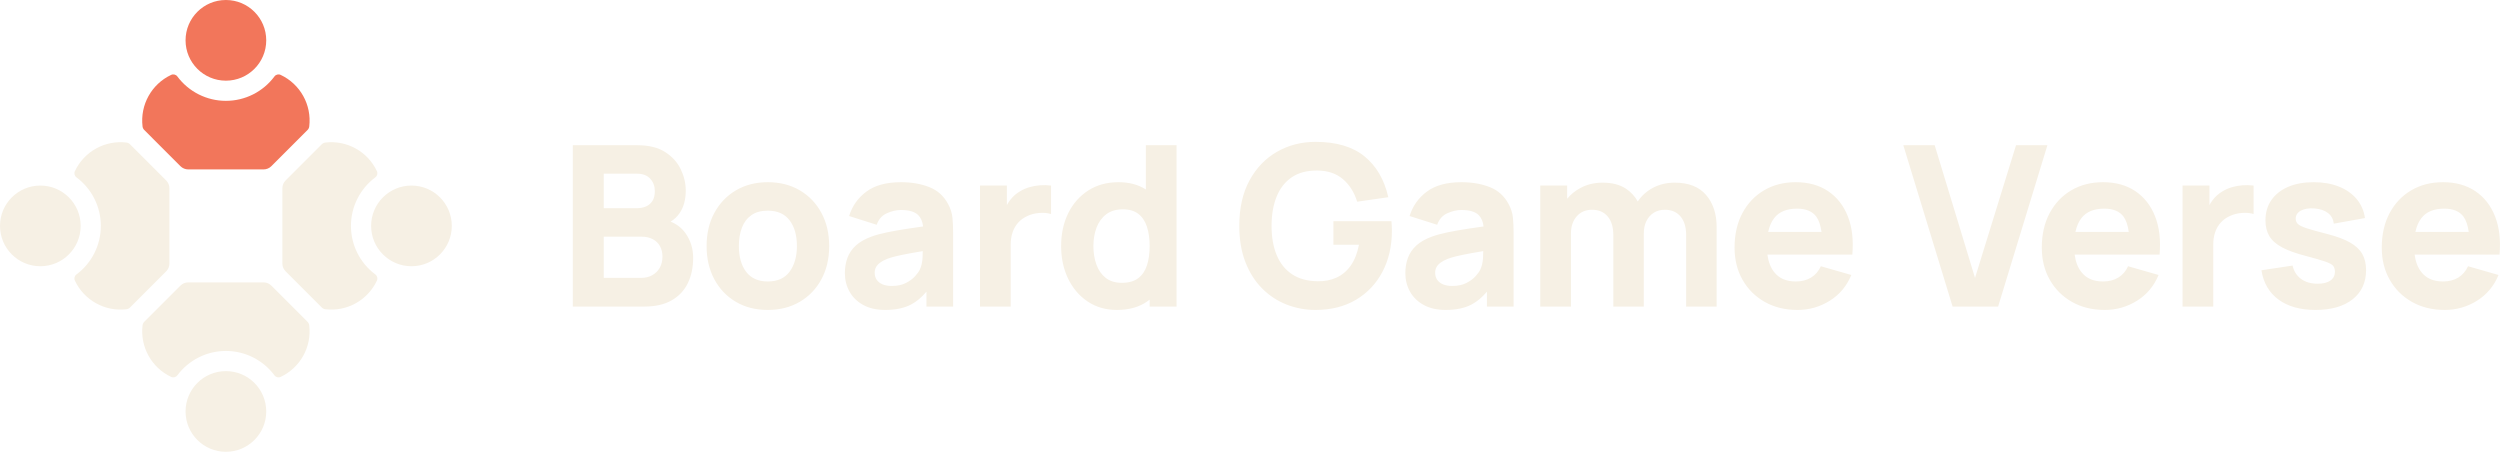
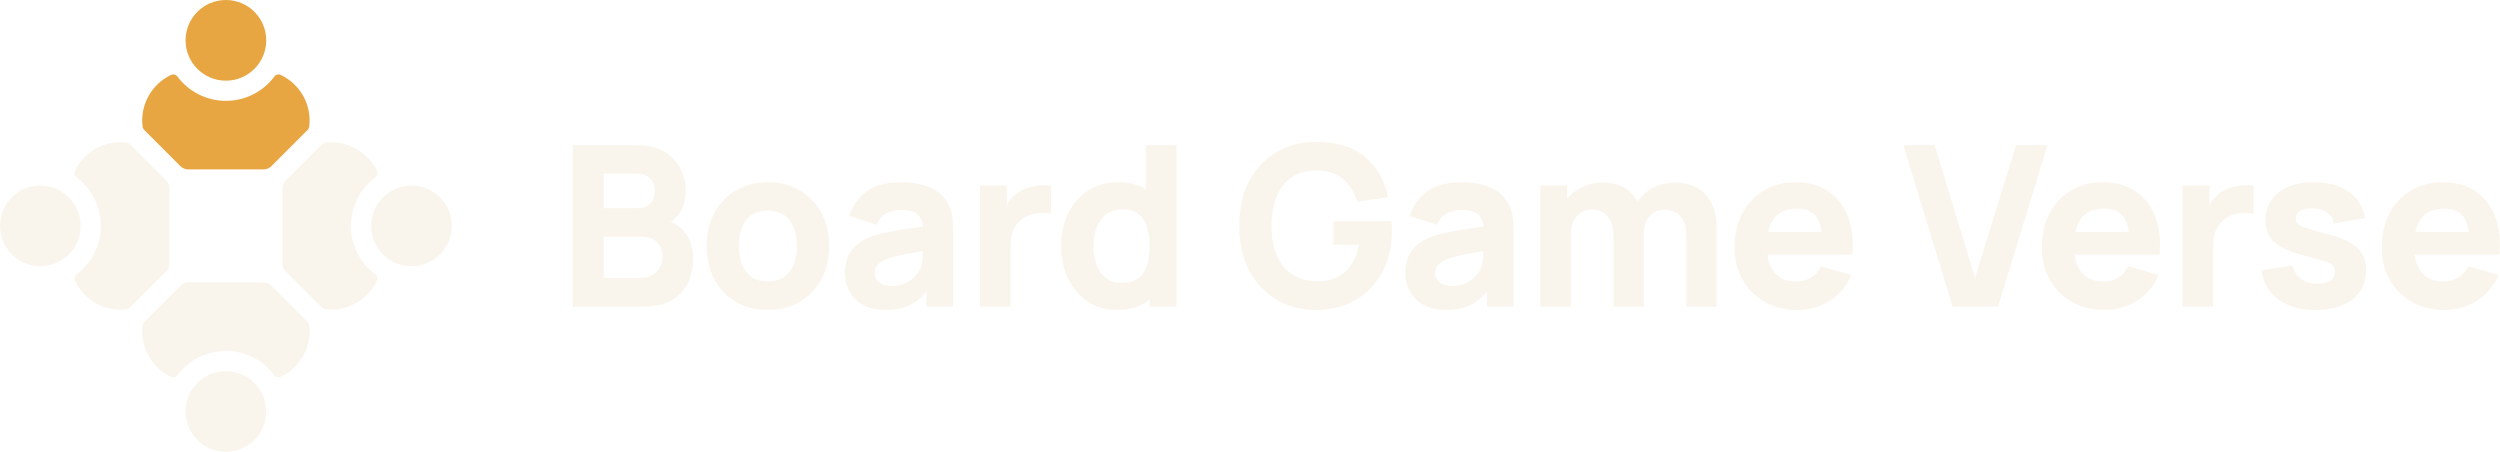
<svg xmlns="http://www.w3.org/2000/svg" width="4958" height="896" viewBox="0 0 4958.00 896.00" role="img" aria-label="Board Game Verse">
  <g transform="translate(0.00 0.00) scale(1) translate(-64 -64)">
-     <g transform="rotate(0 512 512)" fill="#F2765B">
+     <g transform="rotate(0 512 512)" fill="#E8A642">
      <path d="M512.00,400.00 L586.60,400.00 A22,22 0 0 0 602.16,393.56 L673.87,321.84 A12,12 0 0 0 677.31,314.77 A100,100 0 0 0 620.58,212.52 A10,10 0 0 0 608.30,215.60 A120,120 0 0 1 512.00,264.00 A120,120 0 0 1 415.70,215.60 A10,10 0 0 0 403.42,212.52 A100,100 0 0 0 346.69,314.77 A12,12 0 0 0 350.13,321.84 L421.84,393.56 A22,22 0 0 0 437.40,400.00 Z" />
      <circle cx="512" cy="144" r="80" />
    </g>
-     <g transform="rotate(90 512 512)" fill="#F6F0E4">
+     <g transform="rotate(90 512 512)" fill="#FAF5EC">
      <path d="M512.00,400.00 L586.60,400.00 A22,22 0 0 0 602.16,393.56 L673.87,321.84 A12,12 0 0 0 677.31,314.77 A100,100 0 0 0 620.58,212.52 A10,10 0 0 0 608.30,215.60 A120,120 0 0 1 512.00,264.00 A120,120 0 0 1 415.70,215.60 A10,10 0 0 0 403.42,212.52 A100,100 0 0 0 346.69,314.77 A12,12 0 0 0 350.13,321.84 L421.84,393.56 A22,22 0 0 0 437.40,400.00 Z" />
      <circle cx="512" cy="144" r="80" />
    </g>
-     <g transform="rotate(180 512 512)" fill="#F6F0E4">
+     <g transform="rotate(180 512 512)" fill="#FAF5EC">
      <path d="M512.00,400.00 L586.60,400.00 A22,22 0 0 0 602.16,393.56 L673.87,321.84 A12,12 0 0 0 677.31,314.77 A100,100 0 0 0 620.58,212.52 A10,10 0 0 0 608.30,215.60 A120,120 0 0 1 512.00,264.00 A120,120 0 0 1 415.70,215.60 A10,10 0 0 0 403.42,212.52 A100,100 0 0 0 346.69,314.77 A12,12 0 0 0 350.13,321.84 L421.84,393.56 A22,22 0 0 0 437.40,400.00 Z" />
      <circle cx="512" cy="144" r="80" />
    </g>
-     <g transform="rotate(270 512 512)" fill="#F6F0E4">
+     <g transform="rotate(270 512 512)" fill="#FAF5EC">
      <path d="M512.00,400.00 L586.60,400.00 A22,22 0 0 0 602.16,393.56 L673.87,321.84 A12,12 0 0 0 677.31,314.77 A100,100 0 0 0 620.58,212.52 A10,10 0 0 0 608.30,215.60 A120,120 0 0 1 512.00,264.00 A120,120 0 0 1 415.70,215.60 A10,10 0 0 0 403.42,212.52 A100,100 0 0 0 346.69,314.77 A12,12 0 0 0 350.13,321.84 L421.84,393.56 A22,22 0 0 0 437.40,400.00 Z" />
      <circle cx="512" cy="144" r="80" />
    </g>
  </g>
-   <g transform="translate(1104.89 608.00) scale(0.22222)" fill="#F6F0E4">
+   <g transform="translate(1104.89 608.00) scale(0.22222)" fill="#FAF5EC">
    <path d="M140 0V-1440H716Q870 -1440 965.0 -1378.5Q1060 -1317 1104.0 -1224.0Q1148 -1131 1148 -1036Q1148 -915 1094 -835Q1061 -787 1013 -758Q1097 -724 1147 -653Q1214 -556 1214 -436Q1214 -307 1166.5 -209.0Q1119 -111 1022.0 -55.5Q925 0 778 0ZM416 -256H750Q805 -256 848.0 -279.5Q891 -303 915.5 -345.5Q940 -388 940 -446Q940 -497 919.0 -537.0Q898 -577 855.5 -600.5Q813 -624 750 -624H416ZM416 -878H712Q758 -878 794.0 -894.0Q830 -910 851.0 -943.5Q872 -977 872 -1030Q872 -1096 831.0 -1141.0Q790 -1186 712 -1186H416ZM1880.0 30Q1717.0 30 1594.0 -43.0Q1471.0 -116 1402.5 -244.5Q1334.0 -373 1334.0 -540Q1334.0 -709 1404.0 -837.5Q1474.0 -966 1597.0 -1038.0Q1720.0 -1110 1880.0 -1110Q2043.0 -1110 2166.5 -1037.0Q2290.0 -964 2359.0 -835.5Q2428.0 -707 2428.0 -540Q2428.0 -372 2358.5 -243.5Q2289.0 -115 2165.5 -42.5Q2042.0 30 1880.0 30ZM1880.0 -224Q2011.0 -224 2075.5 -312.5Q2140.0 -401 2140.0 -540Q2140.0 -684 2074.5 -770.0Q2009.0 -856 1880.0 -856Q1791.0 -856 1734.0 -816.0Q1677.0 -776 1649.5 -705.0Q1622.0 -634 1622.0 -540Q1622.0 -395 1687.5 -309.5Q1753.0 -224 1880.0 -224ZM2928.0 30Q2812.0 30 2731.5 -14.5Q2651.0 -59 2609.5 -133.5Q2568.0 -208 2568.0 -298Q2568.0 -373 2591.0 -435.0Q2614.0 -497 2665.5 -544.5Q2717.0 -592 2804.0 -624Q2864.0 -646 2947.0 -663.0Q3030.0 -680 3135.0 -696Q3197.0 -705 3266.0 -715Q3258.0 -782 3222.0 -817Q3176.0 -862 3068.0 -862Q3008.0 -862 2943.0 -833.0Q2878.0 -804 2852.0 -730L2606.0 -808Q2647.0 -942 2760.0 -1026.0Q2873.0 -1110 3068.0 -1110Q3211.0 -1110 3322.0 -1066.0Q3433.0 -1022 3490.0 -914Q3522.0 -854 3528.0 -794.0Q3534.0 -734 3534.0 -660V0H3296.0V-133Q3232.0 -57 3160.0 -19Q3068.0 30 2928.0 30ZM2986.0 -184Q3061.0 -184 3112.5 -210.5Q3164.0 -237 3194.5 -271.0Q3225.0 -305 3236.0 -328Q3257.0 -372 3261.0 -431Q3263.0 -466 3263.0 -495Q3196.0 -483 3148.0 -475Q3073.0 -461 3027.0 -450.0Q2981.0 -439 2946.0 -426Q2906.0 -410 2881.5 -391.5Q2857.0 -373 2845.5 -351.0Q2834.0 -329 2834.0 -302Q2834.0 -265 2852.5 -238.5Q2871.0 -212 2905.0 -198.0Q2939.0 -184 2986.0 -184ZM3774.0 0V-1080H4014.0V-906Q4027.0 -930 4044.0 -952Q4079.0 -998 4130.0 -1028Q4169.0 -1052 4215.0 -1065.5Q4261.0 -1079 4310.0 -1082.5Q4359.0 -1086 4408.0 -1080V-826Q4363.0 -840 4303.5 -835.5Q4244.0 -831 4196.0 -808Q4148.0 -786 4115.0 -749.5Q4082.0 -713 4065.0 -663.5Q4048.0 -614 4048.0 -552V0ZM4996.0 30Q4847.0 30 4735.0 -45.0Q4623.0 -120 4560.5 -249.0Q4498.0 -378 4498.0 -540Q4498.0 -705 4561.5 -833.5Q4625.0 -962 4740.0 -1036.0Q4855.0 -1110 5010.0 -1110Q5153.0 -1110 5254.0 -1045V-1440H5528.0V0H5288.0V-62Q5277.0 -53 5265.0 -45Q5157.0 30 4996.0 30ZM5040.0 -212Q5131.0 -212 5185.5 -253.0Q5240.0 -294 5264.0 -368.0Q5288.0 -442 5288.0 -540.0Q5288.0 -638 5264.0 -712.0Q5240.0 -786 5187.5 -827.0Q5135.0 -868 5050.0 -868Q4959.0 -868 4900.5 -823.5Q4842.0 -779 4814.0 -704.5Q4786.0 -630 4786.0 -540Q4786.0 -449 4813.0 -374.5Q4840.0 -300 4896.0 -256.0Q4952.0 -212 5040.0 -212ZM6768.0 30Q6632.0 30 6509.0 -18.5Q6386.0 -67 6291.5 -162.0Q6197.0 -257 6142.5 -397.0Q6088.0 -537 6088.0 -720Q6088.0 -959 6179.5 -1126.5Q6271.0 -1294 6425.5 -1382.0Q6580.0 -1470 6768.0 -1470Q7046.0 -1470 7205.0 -1341.0Q7364.0 -1212 7418.0 -976L7140.0 -936Q7101.0 -1062 7012.5 -1137.5Q6924.0 -1213 6786.0 -1214Q6649.0 -1216 6558.0 -1155.0Q6467.0 -1094 6421.5 -982.0Q6376.0 -870 6376.0 -720Q6376.0 -570 6421.5 -460.0Q6467.0 -350 6558.0 -289.0Q6649.0 -228 6786.0 -226Q6879.0 -224 6954.5 -258.0Q7030.0 -292 7082.0 -365.0Q7134.0 -438 7156.0 -552H6928.0V-762H7446.0Q7448.0 -749 7449.0 -716.0Q7450.0 -683 7450.0 -678Q7450.0 -471 7366.0 -311.0Q7282.0 -151 7129.0 -60.5Q6976.0 30 6768.0 30ZM7930.0 30Q7814.0 30 7733.5 -14.5Q7653.0 -59 7611.5 -133.5Q7570.0 -208 7570.0 -298Q7570.0 -373 7593.0 -435.0Q7616.0 -497 7667.5 -544.5Q7719.0 -592 7806.0 -624Q7866.0 -646 7949.0 -663.0Q8032.0 -680 8137.0 -696Q8199.0 -705 8268.0 -715Q8260.0 -782 8224.0 -817Q8178.0 -862 8070.0 -862Q8010.0 -862 7945.0 -833.0Q7880.0 -804 7854.0 -730L7608.0 -808Q7649.0 -942 7762.0 -1026.0Q7875.0 -1110 8070.0 -1110Q8213.0 -1110 8324.0 -1066.0Q8435.0 -1022 8492.0 -914Q8524.0 -854 8530.0 -794.0Q8536.0 -734 8536.0 -660V0H8298.0V-133Q8234.0 -57 8162.0 -19Q8070.0 30 7930.0 30ZM7988.0 -184Q8063.0 -184 8114.5 -210.5Q8166.0 -237 8196.5 -271.0Q8227.0 -305 8238.0 -328Q8259.0 -372 8263.0 -431Q8265.0 -466 8265.0 -495Q8198.0 -483 8150.0 -475Q8075.0 -461 8029.0 -450.0Q7983.0 -439 7948.0 -426Q7908.0 -410 7883.5 -391.5Q7859.0 -373 7847.5 -351.0Q7836.0 -329 7836.0 -302Q7836.0 -265 7854.5 -238.5Q7873.0 -212 7907.0 -198.0Q7941.0 -184 7988.0 -184ZM10076.0 0V-638Q10076.0 -745 10025.5 -804.5Q9975.0 -864 9886.0 -864Q9829.0 -864 9787.0 -837.5Q9745.0 -811 9721.5 -763.5Q9698.0 -716 9698.0 -654V0H9426.0V-638Q9426.0 -745 9375.5 -804.5Q9325.0 -864 9236.0 -864Q9151.0 -864 9099.5 -805.5Q9048.0 -747 9048.0 -654V0H8774.0V-1080H9014.0V-962Q9061.0 -1020 9130.0 -1057Q9219.0 -1106 9330.0 -1106Q9457.0 -1106 9539.0 -1052Q9606.0 -1007 9644.0 -938Q9695.0 -1014 9778.0 -1059Q9866.0 -1106 9974.0 -1106Q10159.0 -1106 10253.5 -996.5Q10348.0 -887 10348.0 -710V0ZM11070.0 30Q10904.0 30 10777.5 -41.5Q10651.0 -113 10579.5 -238.5Q10508.0 -364 10508.0 -526Q10508.0 -703 10578.0 -834.0Q10648.0 -965 10771.0 -1037.5Q10894.0 -1110 11054.0 -1110Q11224.0 -1110 11343.0 -1030.0Q11462.0 -950 11519.0 -805.0Q11576.0 -660 11559.0 -464H10801.0Q10814.0 -367 10862.0 -307Q10927.0 -224 11054.0 -224Q11134.0 -224 11191.0 -259.0Q11248.0 -294 11278.0 -360L11550.0 -282Q11489.0 -134 11357.5 -52.0Q11226.0 30 11070.0 30ZM11284.0 -666Q11272.0 -754 11238.0 -802Q11185.0 -874 11066.0 -874Q10927.0 -874 10862.0 -790Q10824.0 -741 10808.0 -666ZM12454.0 0 12014.0 -1440H12294.0L12654.0 -256L13020.0 -1440H13300.0L12860.0 0ZM13812.0 30Q13646.0 30 13519.5 -41.5Q13393.0 -113 13321.5 -238.5Q13250.0 -364 13250.0 -526Q13250.0 -703 13320.0 -834.0Q13390.0 -965 13513.0 -1037.5Q13636.0 -1110 13796.0 -1110Q13966.0 -1110 14085.0 -1030.0Q14204.0 -950 14261.0 -805.0Q14318.0 -660 14301.0 -464H13543.0Q13556.0 -367 13604.0 -307Q13669.0 -224 13796.0 -224Q13876.0 -224 13933.0 -259.0Q13990.0 -294 14020.0 -360L14292.0 -282Q14231.0 -134 14099.5 -52.0Q13968.0 30 13812.0 30ZM14026.0 -666Q14014.0 -754 13980.0 -802Q13927.0 -874 13808.0 -874Q13669.0 -874 13604.0 -790Q13566.0 -741 13550.0 -666ZM14506.0 0V-1080H14746.0V-906Q14759.0 -930 14776.0 -952Q14811.0 -998 14862.0 -1028Q14901.0 -1052 14947.0 -1065.5Q14993.0 -1079 15042.0 -1082.5Q15091.0 -1086 15140.0 -1080V-826Q15095.0 -840 15035.5 -835.5Q14976.0 -831 14928.0 -808Q14880.0 -786 14847.0 -749.5Q14814.0 -713 14797.0 -663.5Q14780.0 -614 14780.0 -552V0ZM15692.0 30Q15488.0 30 15362.5 -62.5Q15237.0 -155 15210.0 -324L15488.0 -366Q15505.0 -290 15563.5 -247.0Q15622.0 -204 15712.0 -204Q15786.0 -204 15826.0 -232.5Q15866.0 -261 15866.0 -312Q15866.0 -344 15850.0 -363.5Q15834.0 -383 15778.5 -402.0Q15723.0 -421 15606.0 -452Q15474.0 -486 15395.0 -528.0Q15316.0 -570 15281.0 -628.5Q15246.0 -687 15246.0 -770Q15246.0 -874 15299.0 -950.5Q15352.0 -1027 15448.5 -1068.5Q15545.0 -1110 15676.0 -1110Q15803.0 -1110 15901.0 -1071.0Q15999.0 -1032 16059.5 -960.0Q16120.0 -888 16134.0 -790L15856.0 -740Q15849.0 -800 15804.0 -835.0Q15759.0 -870 15682.0 -876Q15607.0 -881 15561.5 -856.0Q15516.0 -831 15516.0 -784Q15516.0 -756 15535.5 -737.0Q15555.0 -718 15616.5 -698.0Q15678.0 -678 15804.0 -646Q15927.0 -614 16001.5 -571.5Q16076.0 -529 16110.0 -469.5Q16144.0 -410 16144.0 -326Q16144.0 -160 16024.0 -65.0Q15904.0 30 15692.0 30ZM16846.0 30Q16680.0 30 16553.5 -41.5Q16427.0 -113 16355.5 -238.5Q16284.0 -364 16284.0 -526Q16284.0 -703 16354.0 -834.0Q16424.0 -965 16547.0 -1037.5Q16670.0 -1110 16830.0 -1110Q17000.0 -1110 17119.0 -1030.0Q17238.0 -950 17295.0 -805.0Q17352.0 -660 17335.0 -464H16577.0Q16590.0 -367 16638.0 -307Q16703.0 -224 16830.0 -224Q16910.0 -224 16967.0 -259.0Q17024.0 -294 17054.0 -360L17326.0 -282Q17265.0 -134 17133.5 -52.0Q17002.0 30 16846.0 30ZM17060.0 -666Q17048.0 -754 17014.0 -802Q16961.0 -874 16842.0 -874Q16703.0 -874 16638.0 -790Q16600.0 -741 16584.0 -666Z" />
  </g>
</svg>
